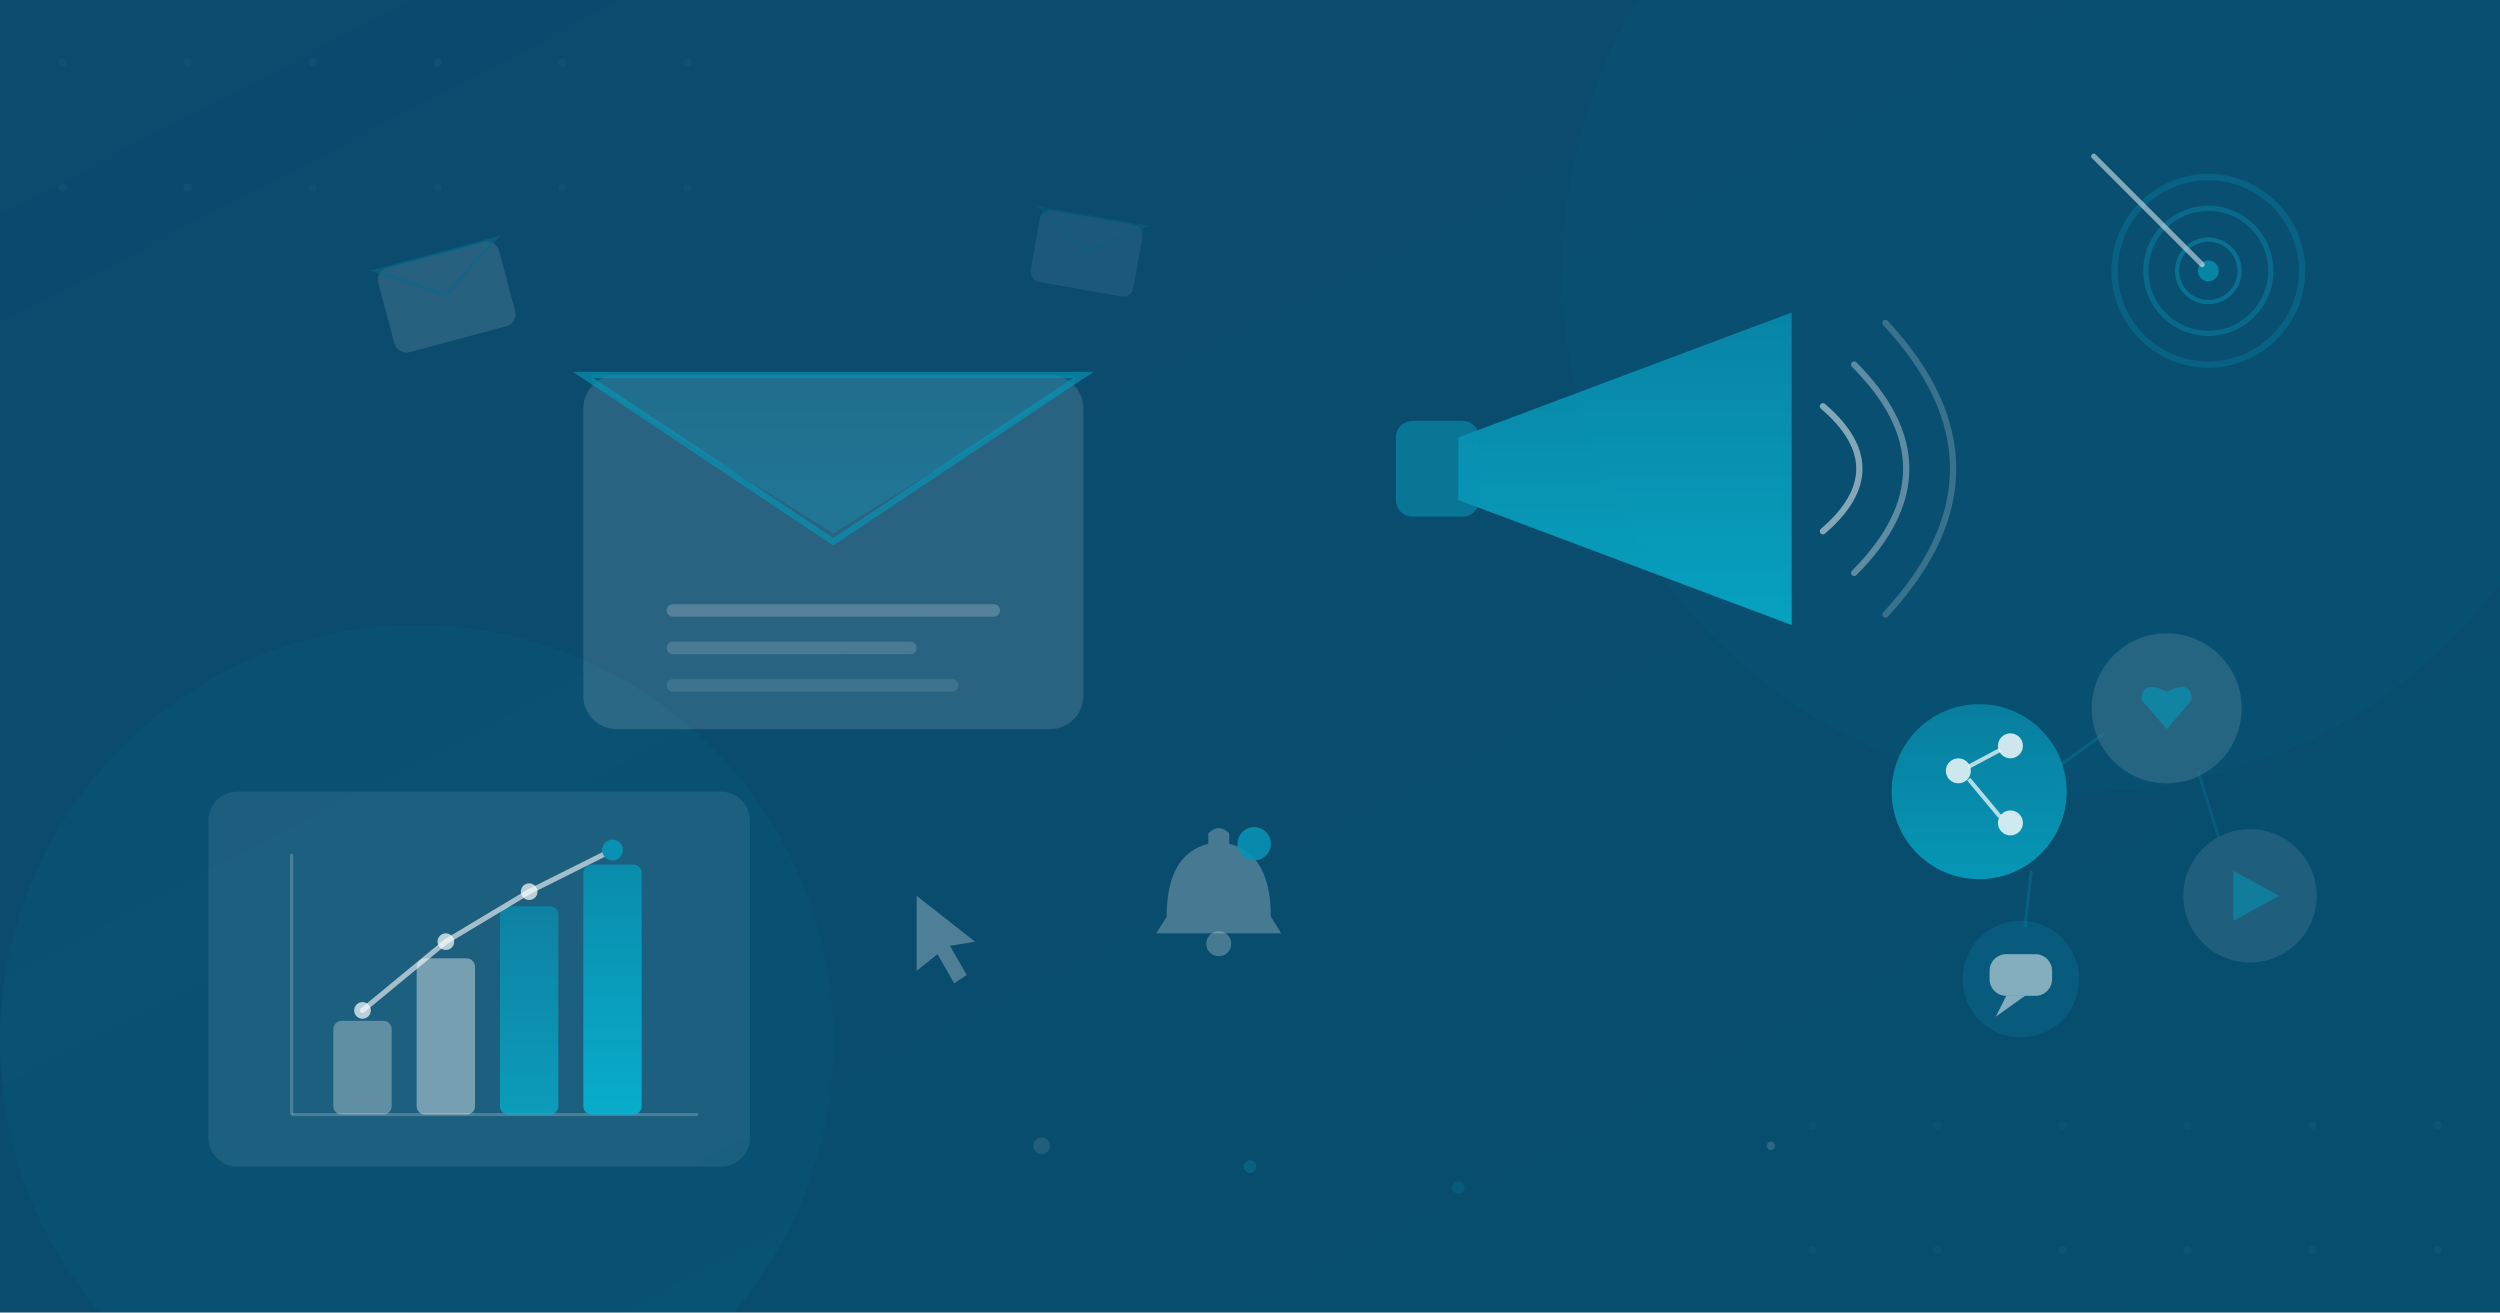
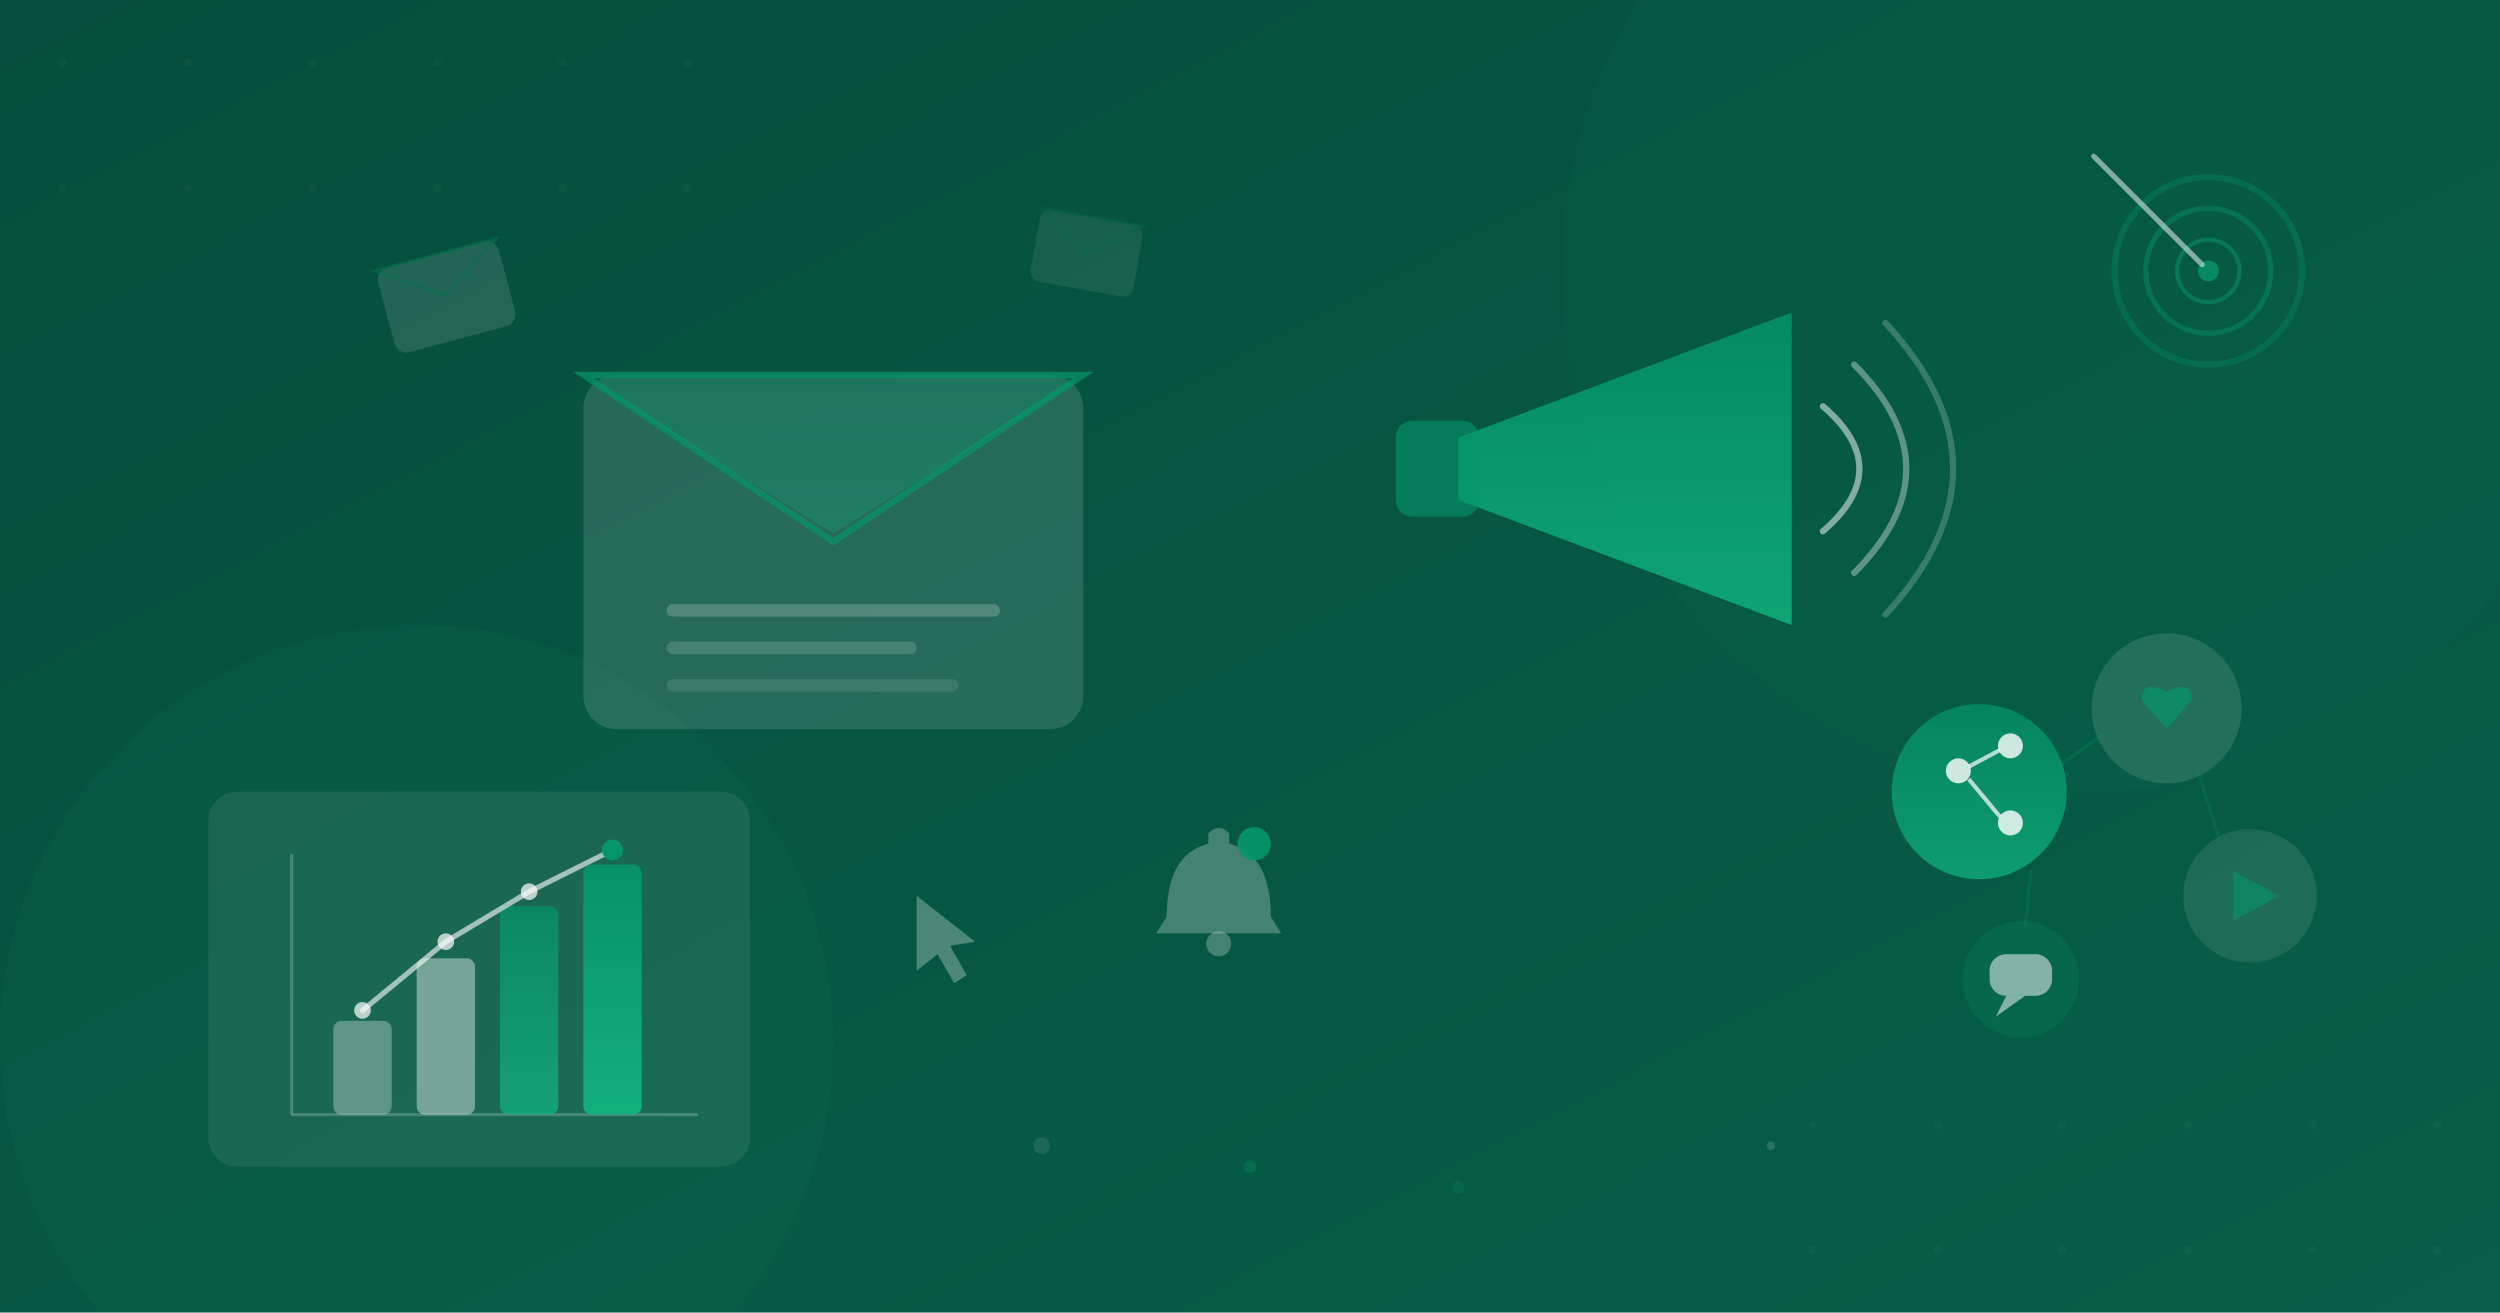
<svg xmlns="http://www.w3.org/2000/svg" viewBox="0 0 1200 630">
  <defs>
    <linearGradient id="bg_marketing" x1="0%" y1="0%" x2="100%" y2="100%">
-       <stop offset="0%" style="stop-color:#0c4a6e" />
-       <stop offset="100%" style="stop-color:#064e6e" />
+       <stop offset="0%" style="stop-color:#064E3B" />
+       <stop offset="100%" style="stop-color:#065F46" />
    </linearGradient>
    <linearGradient id="tg_marketing" x1="0%" y1="0%" x2="0%" y2="100%">
-       <stop offset="0%" style="stop-color:#0891b2" />
-       <stop offset="100%" style="stop-color:#06b6d4" />
+       <stop offset="0%" style="stop-color:#059669" />
+       <stop offset="100%" style="stop-color:#10B981" />
    </linearGradient>
    <linearGradient id="tgH_marketing" x1="0%" y1="0%" x2="100%" y2="0%">
-       <stop offset="0%" style="stop-color:#0891b2" />
-       <stop offset="100%" style="stop-color:#06b6d4" />
+       <stop offset="0%" style="stop-color:#059669" />
+       <stop offset="100%" style="stop-color:#10B981" />
    </linearGradient>
  </defs>
  <rect width="1200" height="630" fill="url(#bg_marketing)" />
  <g opacity="0.03" fill="#ffffff">
    <circle cx="30" cy="30" r="2" />
    <circle cx="90" cy="30" r="2" />
    <circle cx="150" cy="30" r="2" />
    <circle cx="210" cy="30" r="2" />
    <circle cx="270" cy="30" r="2" />
    <circle cx="330" cy="30" r="2" />
    <circle cx="30" cy="90" r="2" />
    <circle cx="90" cy="90" r="2" />
    <circle cx="150" cy="90" r="2" />
    <circle cx="210" cy="90" r="2" />
    <circle cx="270" cy="90" r="2" />
    <circle cx="330" cy="90" r="2" />
    <circle cx="870" cy="540" r="2" />
    <circle cx="930" cy="540" r="2" />
    <circle cx="990" cy="540" r="2" />
    <circle cx="1050" cy="540" r="2" />
    <circle cx="1110" cy="540" r="2" />
    <circle cx="1170" cy="540" r="2" />
    <circle cx="870" cy="600" r="2" />
    <circle cx="930" cy="600" r="2" />
    <circle cx="990" cy="600" r="2" />
    <circle cx="1050" cy="600" r="2" />
    <circle cx="1110" cy="600" r="2" />
    <circle cx="1170" cy="600" r="2" />
  </g>
-   <circle cx="200" cy="500" r="200" fill="#06b6d4" opacity="0.05" />
-   <circle cx="1000" cy="130" r="250" fill="#0891b2" opacity="0.04" />
+   <circle cx="200" cy="500" r="200" fill="#10B981" opacity="0.05" />
+   <circle cx="1000" cy="130" r="250" fill="#059669" opacity="0.04" />
  <g transform="translate(280, 180)">
    <rect x="0" y="0" width="240" height="170" rx="16" fill="#ffffff" opacity="0.13" />
-     <polygon points="0,0 120,80 240,0" fill="none" stroke="#0891b2" stroke-width="3" opacity="0.7" />
+     <polygon points="0,0 120,80 240,0" fill="none" stroke="#059669" stroke-width="3" opacity="0.7" />
    <polygon points="4,4 120,76 236,4 236,0 4,0" fill="url(#tg_marketing)" opacity="0.25" />
    <rect x="40" y="110" width="160" height="6" rx="3" fill="#ffffff" opacity="0.2" />
    <rect x="40" y="128" width="120" height="6" rx="3" fill="#ffffff" opacity="0.15" />
    <rect x="40" y="146" width="140" height="6" rx="3" fill="#ffffff" opacity="0.1" />
  </g>
  <g transform="translate(180, 130) rotate(-15)" opacity="0.4">
    <rect x="0" y="0" width="60" height="42" rx="6" fill="#ffffff" opacity="0.3" />
-     <polygon points="0,0 30,20 60,0" fill="none" stroke="#0891b2" stroke-width="1.5" opacity="0.6" />
+     <polygon points="0,0 30,20 60,0" fill="none" stroke="#059669" stroke-width="1.5" opacity="0.6" />
  </g>
  <g transform="translate(500, 100) rotate(10)" opacity="0.25">
    <rect x="0" y="0" width="50" height="35" rx="5" fill="#ffffff" opacity="0.3" />
-     <polygon points="0,0 25,17 50,0" fill="none" stroke="#0891b2" stroke-width="1.5" opacity="0.5" />
+     <polygon points="0,0 25,17 50,0" fill="none" stroke="#059669" stroke-width="1.5" opacity="0.5" />
  </g>
  <g transform="translate(700, 150)">
    <polygon points="0,60 160,0 160,150 0,90" fill="url(#tg_marketing)" opacity="0.8" />
-     <rect x="-30" y="52" width="40" height="46" rx="8" fill="#0891b2" opacity="0.6" />
+     <rect x="-30" y="52" width="40" height="46" rx="8" fill="#059669" opacity="0.6" />
    <path d="M 175,45 Q 210,75 175,105" fill="none" stroke="#ffffff" stroke-width="3" stroke-linecap="round" opacity="0.5" />
    <path d="M 190,25 Q 240,75 190,125" fill="none" stroke="#ffffff" stroke-width="3" stroke-linecap="round" opacity="0.35" />
    <path d="M 205,5 Q 270,75 205,145" fill="none" stroke="#ffffff" stroke-width="3" stroke-linecap="round" opacity="0.2" />
  </g>
  <g transform="translate(100, 380)">
    <rect x="0" y="0" width="260" height="180" rx="14" fill="#ffffff" opacity="0.08" />
    <line x1="40" y1="155" x2="235" y2="155" stroke="#ffffff" stroke-width="1.5" opacity="0.2" />
    <line x1="40" y1="30" x2="40" y2="155" stroke="#ffffff" stroke-width="1.5" opacity="0.2" />
    <rect x="60" y="110" width="28" height="45" rx="4" fill="#ffffff" opacity="0.3" />
    <rect x="100" y="80" width="28" height="75" rx="4" fill="#ffffff" opacity="0.4" />
    <rect x="140" y="55" width="28" height="100" rx="4" fill="url(#tg_marketing)" opacity="0.7" />
    <rect x="180" y="35" width="28" height="120" rx="4" fill="url(#tg_marketing)" opacity="0.9" />
    <polyline points="74,105 114,72 154,48 194,28" fill="none" stroke="#ffffff" stroke-width="2.5" stroke-linecap="round" stroke-linejoin="round" opacity="0.6" />
    <circle cx="74" cy="105" r="4" fill="#ffffff" opacity="0.7" />
    <circle cx="114" cy="72" r="4" fill="#ffffff" opacity="0.7" />
    <circle cx="154" cy="48" r="4" fill="#ffffff" opacity="0.7" />
-     <circle cx="194" cy="28" r="5" fill="#0891b2" />
+     <circle cx="194" cy="28" r="5" fill="#059669" />
  </g>
  <circle cx="950" cy="380" r="42" fill="url(#tg_marketing)" opacity="0.7" />
  <circle cx="940" cy="370" r="6" fill="#ffffff" opacity="0.8" />
  <circle cx="965" cy="358" r="6" fill="#ffffff" opacity="0.8" />
  <circle cx="965" cy="395" r="6" fill="#ffffff" opacity="0.8" />
  <line x1="945" y1="368" x2="960" y2="360" stroke="#ffffff" stroke-width="2" opacity="0.7" />
  <line x1="945" y1="374" x2="960" y2="392" stroke="#ffffff" stroke-width="2" opacity="0.7" />
  <circle cx="1040" cy="340" r="36" fill="#ffffff" opacity="0.12" />
-   <path d="M 1028,336 Q 1028,326 1040,332 Q 1052,326 1052,336 L 1040,350 Z" fill="#0891b2" opacity="0.7" />
+   <path d="M 1028,336 Q 1028,326 1040,332 Q 1052,326 1052,336 L 1040,350 Z" fill="#059669" opacity="0.7" />
  <circle cx="1080" cy="430" r="32" fill="#ffffff" opacity="0.1" />
-   <polygon points="1072,418 1072,442 1094,430" fill="#0891b2" opacity="0.6" />
-   <circle cx="970" cy="470" r="28" fill="#0891b2" opacity="0.2" />
+   <polygon points="1072,418 1072,442 1094,430" fill="#059669" opacity="0.6" />
+   <circle cx="970" cy="470" r="28" fill="#059669" opacity="0.2" />
  <rect x="955" y="458" width="30" height="20" rx="8" fill="#ffffff" opacity="0.5" />
  <polygon points="963,478 958,488 972,478" fill="#ffffff" opacity="0.5" />
-   <line x1="988" y1="368" x2="1010" y2="352" stroke="#0891b2" stroke-width="1.5" opacity="0.25" />
-   <line x1="975" y1="418" x2="972" y2="445" stroke="#0891b2" stroke-width="1.5" opacity="0.25" />
-   <line x1="1055" y1="370" x2="1065" y2="402" stroke="#0891b2" stroke-width="1.5" opacity="0.2" />
+   <line x1="988" y1="368" x2="1010" y2="352" stroke="#059669" stroke-width="1.5" opacity="0.25" />
+   <line x1="975" y1="418" x2="972" y2="445" stroke="#059669" stroke-width="1.5" opacity="0.25" />
+   <line x1="1055" y1="370" x2="1065" y2="402" stroke="#059669" stroke-width="1.5" opacity="0.2" />
  <g transform="translate(560, 400)">
    <path d="M 0,40 Q 0,10 20,5 L 20,0 Q 25,-5 30,0 L 30,5 Q 50,10 50,40 L 55,48 L -5,48 Z" fill="#ffffff" opacity="0.25" />
    <circle cx="25" cy="53" r="6" fill="#ffffff" opacity="0.25" />
-     <circle cx="42" cy="5" r="8" fill="#0891b2" opacity="0.9" />
+     <circle cx="42" cy="5" r="8" fill="#059669" opacity="0.9" />
  </g>
  <g transform="translate(440, 430)" opacity="0.4">
    <polygon points="0,0 0,36 10,28 18,42 24,38 16,24 28,22" fill="#ffffff" opacity="0.7" />
  </g>
  <g transform="translate(1060, 130)">
-     <circle cx="0" cy="0" r="45" fill="none" stroke="#0891b2" stroke-width="3" opacity="0.3" />
-     <circle cx="0" cy="0" r="30" fill="none" stroke="#0891b2" stroke-width="2.5" opacity="0.4" />
-     <circle cx="0" cy="0" r="15" fill="none" stroke="#0891b2" stroke-width="2" opacity="0.5" />
-     <circle cx="0" cy="0" r="5" fill="#0891b2" opacity="0.8" />
+     <circle cx="0" cy="0" r="45" fill="none" stroke="#059669" stroke-width="3" opacity="0.3" />
+     <circle cx="0" cy="0" r="30" fill="none" stroke="#059669" stroke-width="2.5" opacity="0.4" />
+     <circle cx="0" cy="0" r="15" fill="none" stroke="#059669" stroke-width="2" opacity="0.5" />
+     <circle cx="0" cy="0" r="5" fill="#059669" opacity="0.8" />
    <line x1="-55" y1="-55" x2="-3" y2="-3" stroke="#ffffff" stroke-width="2.5" stroke-linecap="round" opacity="0.5" />
    <polygon points="-3,-3 -12,2 -2,12" fill="#ffffff" opacity="0.0" />
  </g>
-   <circle cx="600" cy="560" r="3" fill="#0891b2" opacity="0.3" />
+   <circle cx="600" cy="560" r="3" fill="#059669" opacity="0.3" />
  <circle cx="500" cy="550" r="4" fill="#ffffff" opacity="0.1" />
-   <circle cx="700" cy="570" r="3" fill="#0891b2" opacity="0.2" />
+   <circle cx="700" cy="570" r="3" fill="#059669" opacity="0.2" />
  <circle cx="850" cy="550" r="2" fill="#ffffff" opacity="0.15" />
</svg>
